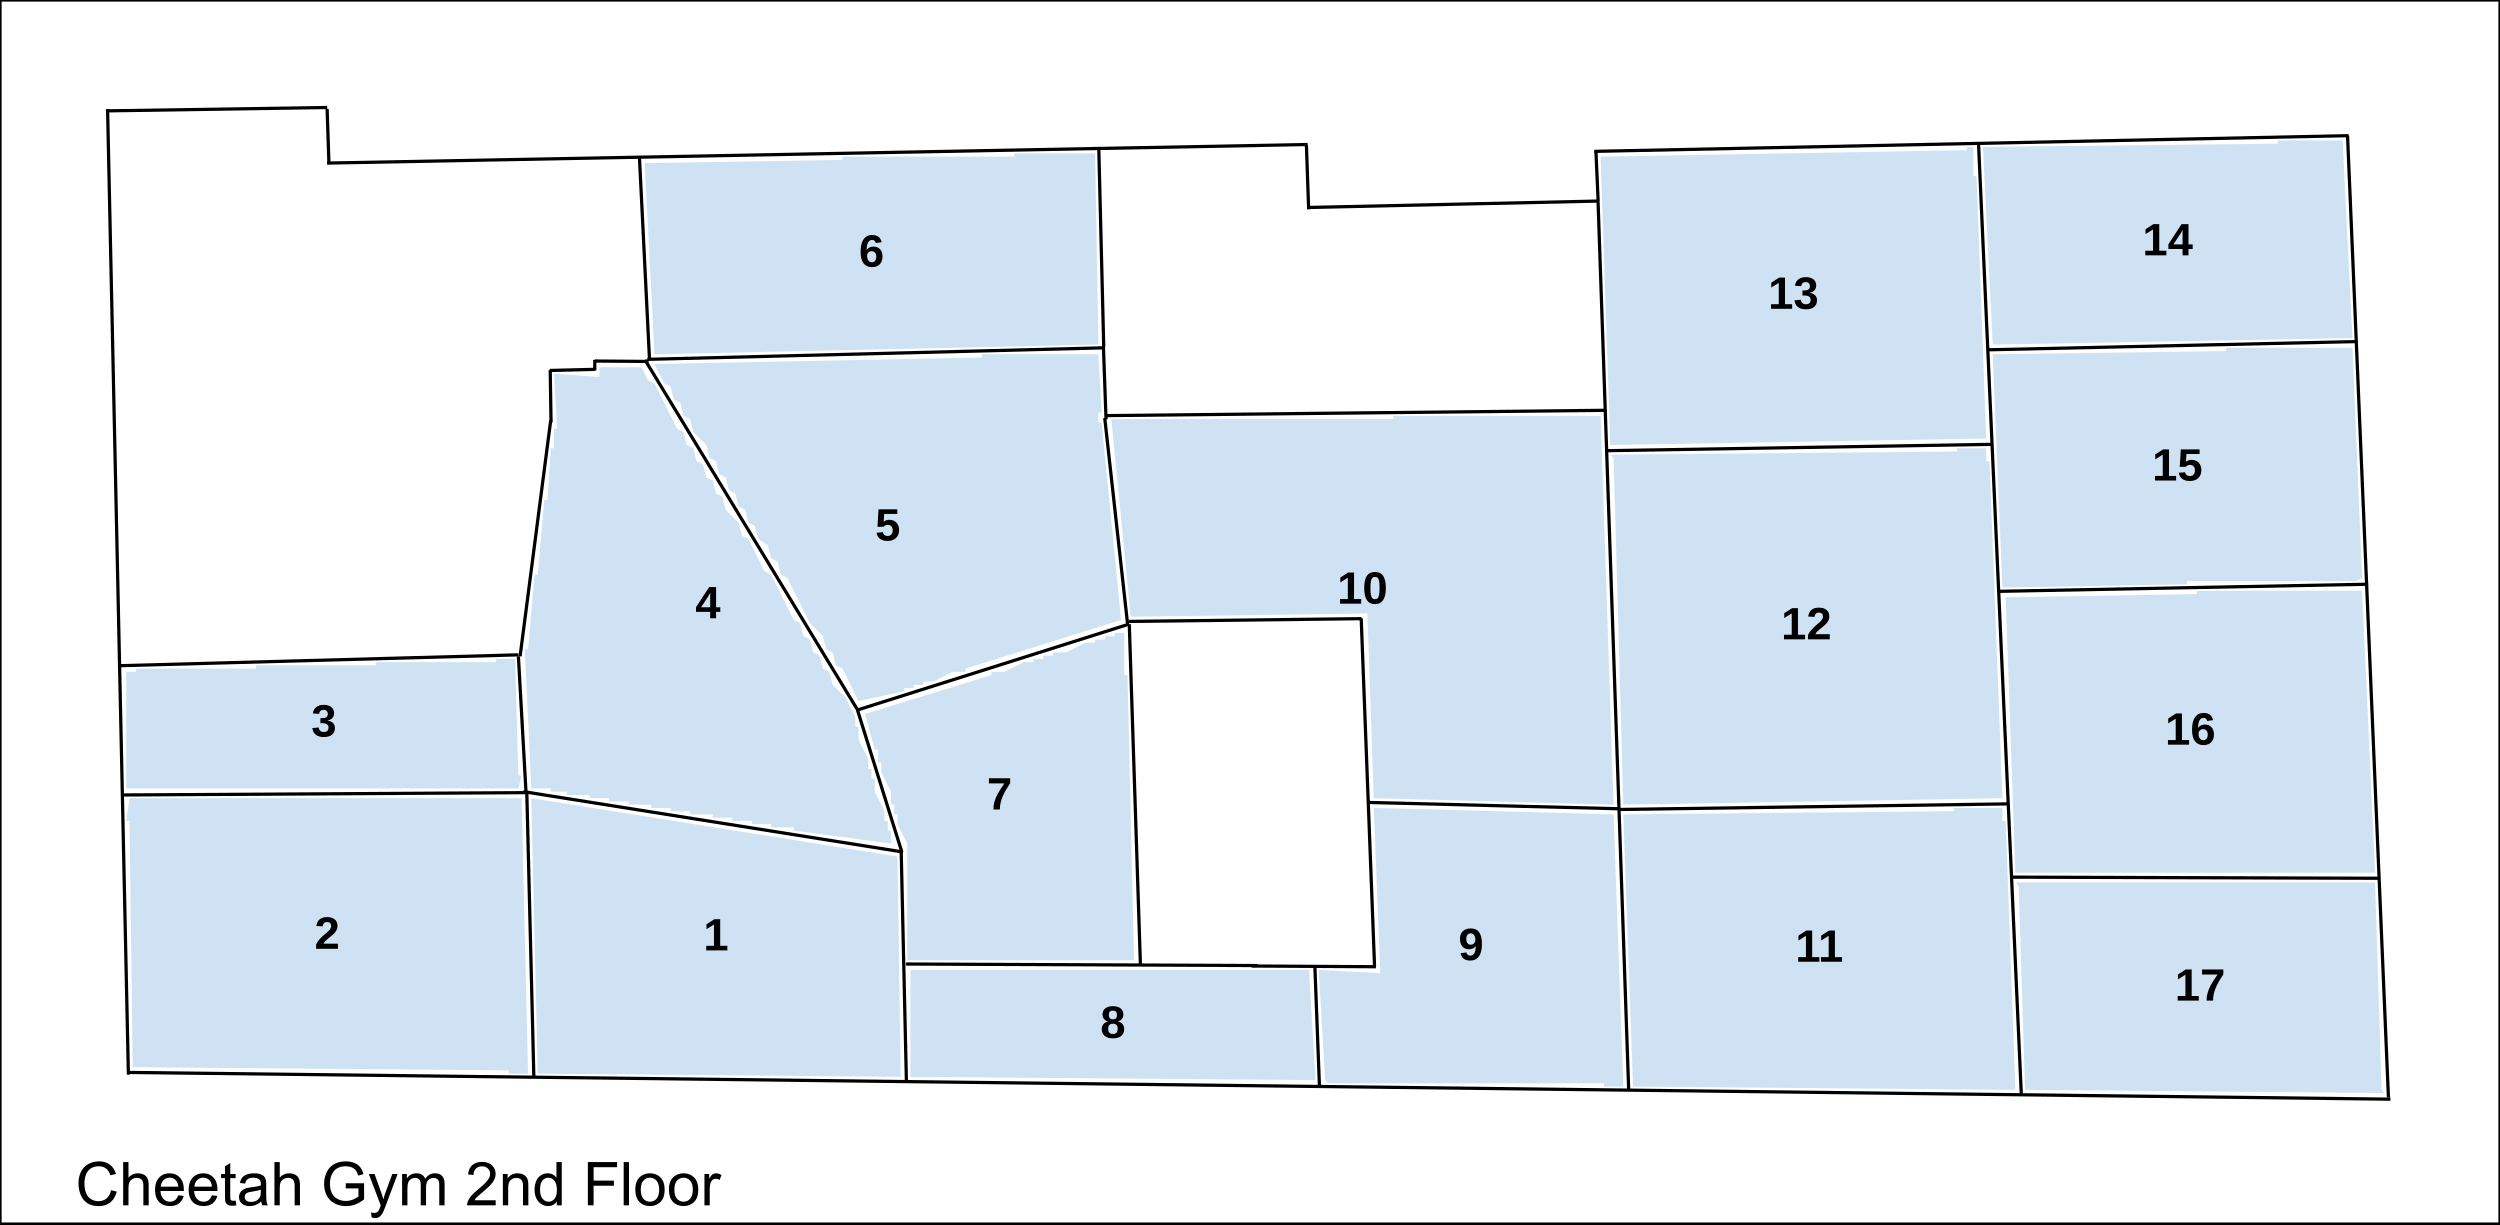
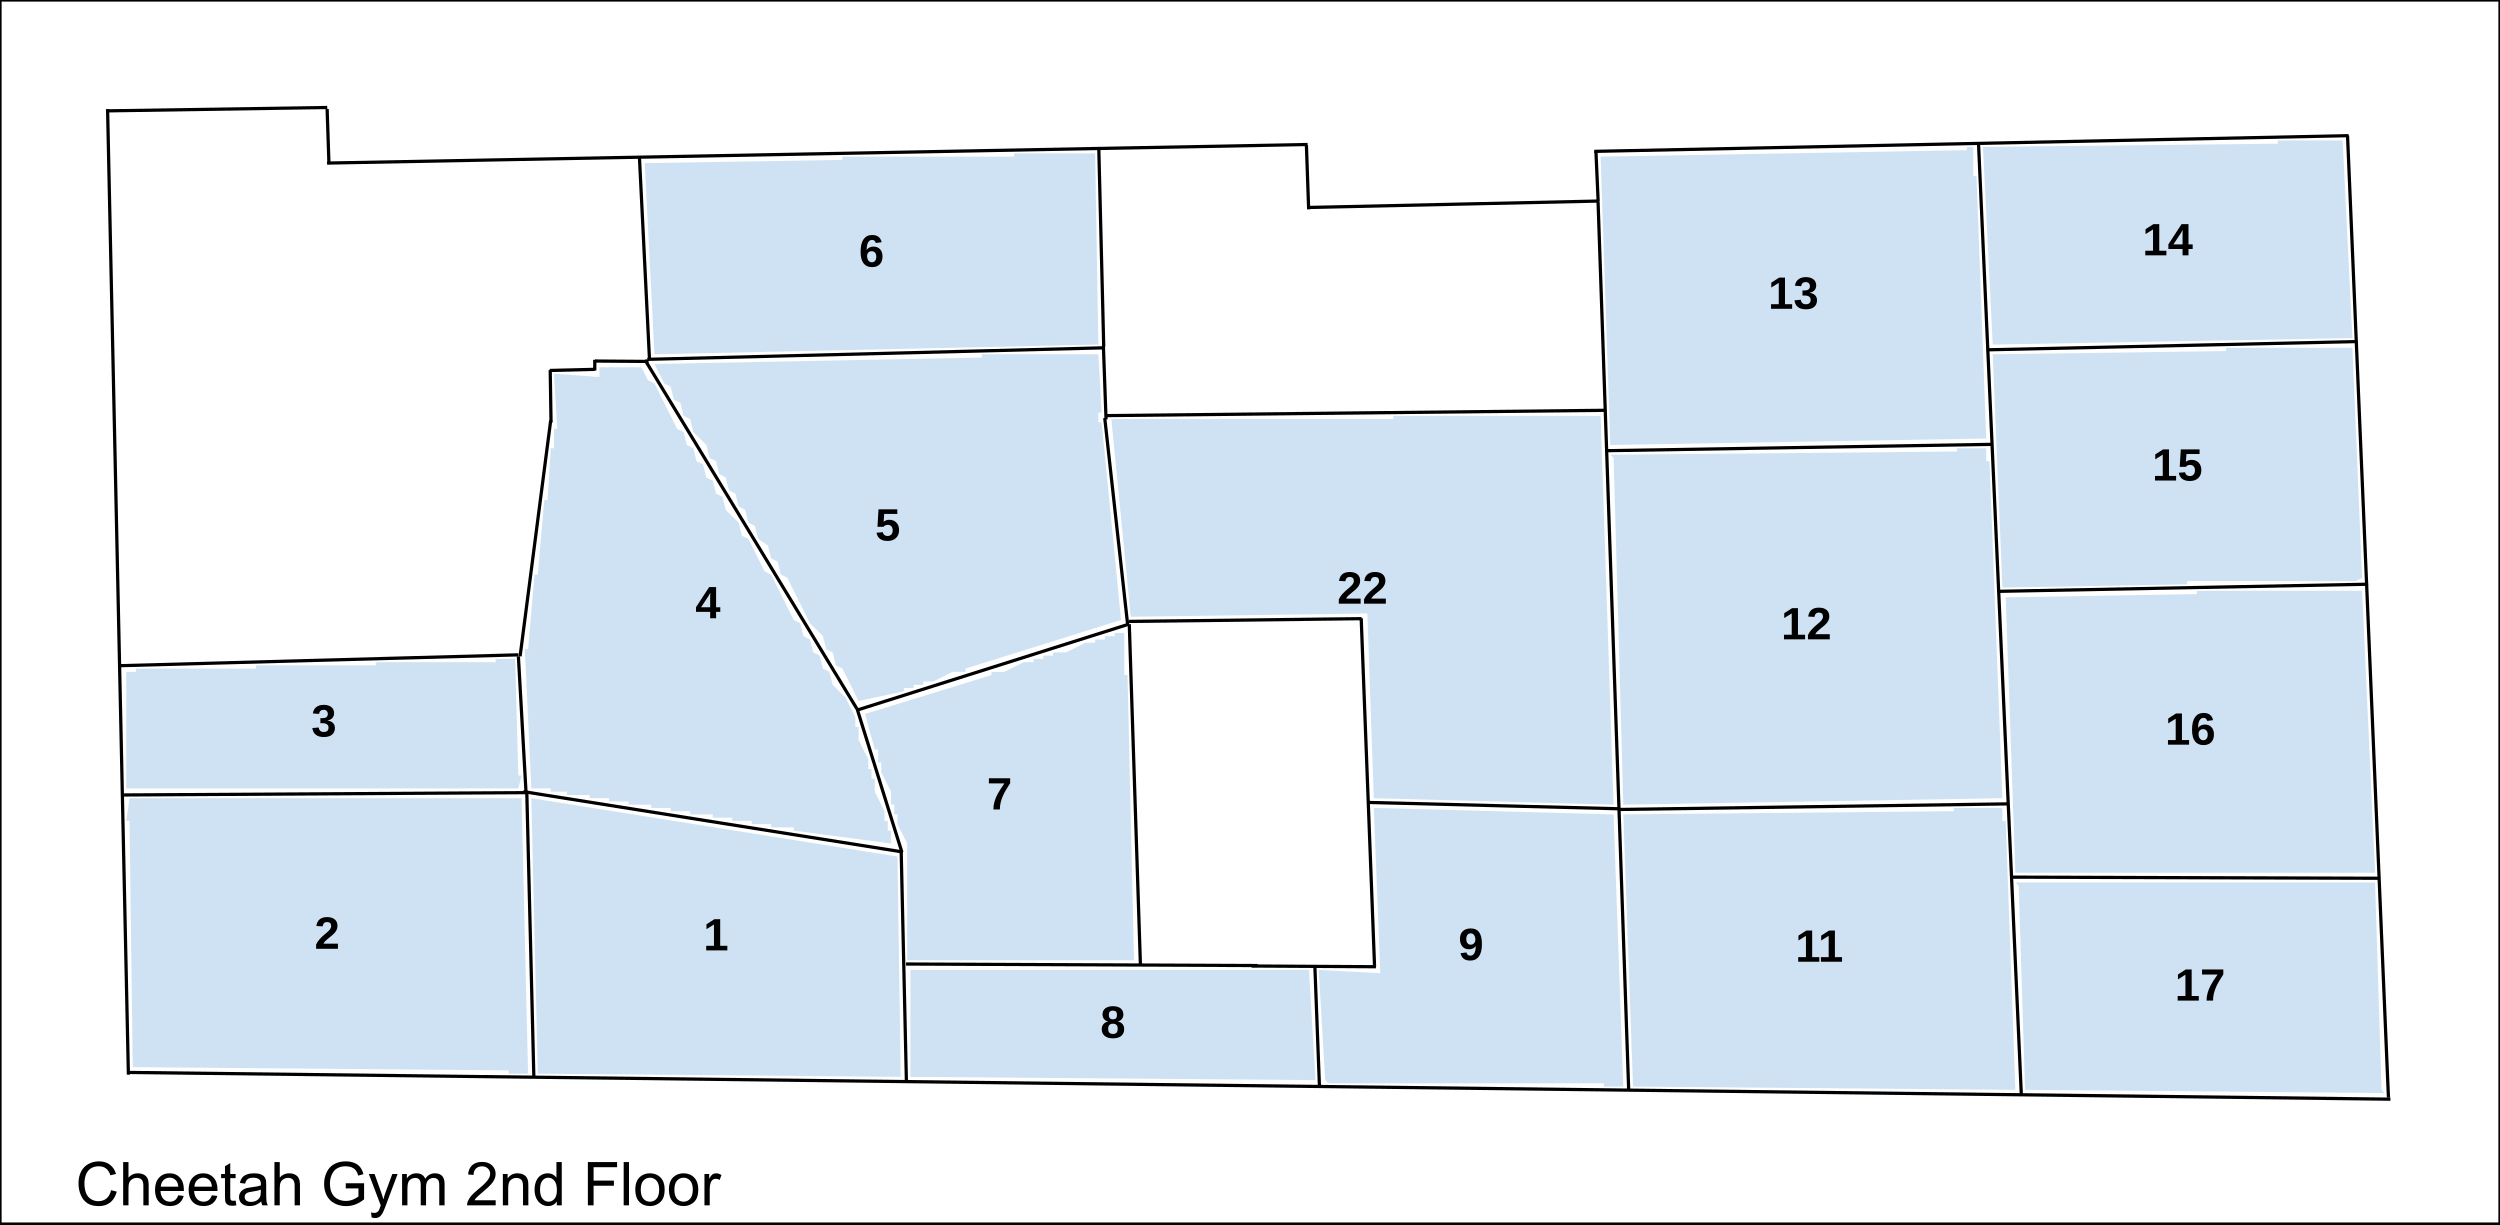
<svg xmlns="http://www.w3.org/2000/svg" version="1.1" viewBox="94.032 168.664 771.528 377.764" fill="none" stroke="none" stroke-linecap="square" stroke-miterlimit="10">
  <clipPath id="p.0">
    <path d="m0 0l960.0 0l0 720.0l-960.0 0l0 -720.0z" clip-rule="nonzero" />
  </clipPath>
  <g clip-path="url(#p.0)">
    <path fill="#ffffff" d="m0 0l960.0 0l0 720.0l-960.0 0z" fill-rule="evenodd" />
    <path id="zone-1" fill="#cfe2f3" fill-opacity="1" fill-rule="evenodd" d="M258 415L260 500L372 501L371 433Z" />
    <path id="zone-2" fill="#cfe2f3" fill-opacity="1" fill-rule="evenodd" d="M134 415L133 422L134 422L135 498L251 499L251 500L257 500L255 415Z" />
    <path id="zone-3" fill="#cfe2f3" fill-opacity="1" fill-rule="evenodd" d="M247 372L247 373L210 373L210 374L173 374L173 375L136 375L136 376L133 376L133 412L254 412L255 408L254 408L253 372Z" />
    <path id="zone-4" fill="#cfe2f3" fill-opacity="1" fill-rule="evenodd" d="M279 282L279 285L265 284L266 301L265 301L265 307L264 307L263 323L262 323L260 346L259 346L257 369L256 369L258 412L264 412L264 413L269 413L269 414L276 414L276 415L282 415L282 416L288 416L288 417L295 417L295 418L301 418L301 419L307 419L307 420L314 420L314 421L320 421L320 422L326 422L326 423L332 423L332 424L339 424L339 425L369 429L369 425L368 425L368 422L367 422L367 419L364 413L364 409L363 409L363 406L362 406L362 403L359 397L359 393L358 393L358 390L355 384L351 380L350 376L348 375L347 371L345 370L344 366L342 365L341 361L339 360L332 346L330 345L325 335L323 334L322 330L318 326L317 322L315 321L314 317L312 316L311 312L309 311L308 307L306 306L305 302L303 301L296 287L294 286L292 282Z" />
    <path id="zone-5" fill="#cfe2f3" fill-opacity="1" fill-rule="evenodd" d="M397 278L397 279L296 281L299 287L301 288L302 292L304 293L305 297L307 298L308 302L312 306L313 310L315 311L316 315L318 316L319 320L321 321L322 325L324 326L325 330L327 331L328 335L331 337L332 341L334 342L335 346L337 347L344 361L348 365L349 369L351 370L352 374L354 375L359 385L373 382L373 381L376 381L376 380L379 380L379 379L382 379L388 376L392 376L392 375L440 360L434 299L433 299L433 296L434 296L433 278Z" />
    <path id="zone-6" fill="#cfe2f3" fill-opacity="1" fill-rule="evenodd" d="M407 216L407 217L354 217L354 218L293 219L296 278L433 275L432 216Z" />
    <path id="zone-7" fill="#cfe2f3" fill-opacity="1" fill-rule="evenodd" d="M438 364L438 365L435 365L435 366L432 366L432 367L429 367L423 370L419 370L419 371L416 371L416 372L413 372L413 373L410 373L404 376L400 376L400 377L361 389L364 400L365 400L365 404L366 404L366 407L369 413L369 417L370 417L370 420L371 420L371 423L374 429L374 465L444 465L442 377L441 377L441 364Z" />
    <path id="zone-8" fill="#cfe2f3" fill-opacity="1" fill-rule="evenodd" d="M375 468L375 501L500 502L498 468Z" />
    <path id="zone-9" fill="#cfe2f3" fill-opacity="1" fill-rule="evenodd" d="M518 418L520 469L501 468L503 502L504 503L589 503L589 504L595 504L592 420Z" />
-     <path id="zone-10" fill="#cfe2f3" fill-opacity="1" fill-rule="evenodd" d="M524 297L524 298L437 298L443 359L516 358L518 415L592 417L588 297Z" />
+     <path id="zone-22" fill="#cfe2f3" fill-opacity="1" fill-rule="evenodd" d="M524 297L524 298L437 298L443 359L516 358L518 415L592 417L588 297Z" />
    <path id="zone-11" fill="#cfe2f3" fill-opacity="1" fill-rule="evenodd" d="M697 418L697 419L595 420L598 504L716 505L713 422L712 422L712 418Z" />
    <path id="zone-12" fill="#cfe2f3" fill-opacity="1" fill-rule="evenodd" d="M698 307L698 308L591 309L592 310L595 417L712 415L708 311L707 311L707 307Z" />
    <path id="zone-13" fill="#cfe2f3" fill-opacity="1" fill-rule="evenodd" d="M701 214L701 215L588 217L591 306L707 304L704 223L703 223L703 214Z" />
    <path id="zone-14" fill="#cfe2f3" fill-opacity="1" fill-rule="evenodd" d="M797 212L797 213L706 214L709 275L820 273L817 212Z" />
    <path id="zone-15" fill="#cfe2f3" fill-opacity="1" fill-rule="evenodd" d="M781 276L781 277L709 278L712 350L769 349L769 348L821 348L823 347L820 276Z" />
    <path id="zone-16" fill="#cfe2f3" fill-opacity="1" fill-rule="evenodd" d="M772 351L772 352L713 353L716 438L827 438L823 351Z" />
    <path id="zone-17" fill="#cfe2f3" fill-opacity="1" fill-rule="evenodd" d="M716 441L717 442L719 505L830 506L829 505L827 441Z" />
    <path fill="#000000" fill-opacity="0.0" d="m94.032 168.664l771.528 0l0 377.764l-771.528 0z" fill-rule="evenodd" />
    <path stroke="#000000" stroke-width="1.0" stroke-linejoin="round" stroke-linecap="butt" d="m94.032 168.664l771.528 0l0 377.764l-771.528 0z" fill-rule="evenodd" />
    <path fill="#000000" fill-opacity="0.0" d="m126.992 202.877l68.031 -1.039" fill-rule="evenodd" />
    <path stroke="#000000" stroke-width="1.0" stroke-linejoin="round" stroke-linecap="butt" d="m126.992 202.877l68.031 -1.039" fill-rule="evenodd" />
    <path fill="#000000" fill-opacity="0.0" d="m127.231 202.339l6.425 297.984" fill-rule="evenodd" />
    <path stroke="#000000" stroke-width="1.0" stroke-linejoin="round" stroke-linecap="butt" d="m127.231 202.339l6.425 297.984" fill-rule="evenodd" />
    <path fill="#000000" fill-opacity="0.0" d="m133.706 499.63l698.047 8.252" fill-rule="evenodd" />
    <path stroke="#000000" stroke-width="1.0" stroke-linejoin="round" stroke-linecap="butt" d="m133.706 499.63l698.047 8.252" fill-rule="evenodd" />
    <path fill="#000000" fill-opacity="0.0" d="m194.984 202.307l0.567 16.85" fill-rule="evenodd" />
    <path stroke="#000000" stroke-width="1.0" stroke-linejoin="round" stroke-linecap="butt" d="m194.984 202.307l0.567 16.85" fill-rule="evenodd" />
    <path fill="#000000" fill-opacity="0.0" d="m194.963 218.99l302.614 -5.732" fill-rule="evenodd" />
    <path stroke="#000000" stroke-width="1.0" stroke-linejoin="round" stroke-linecap="butt" d="m194.963 218.99l302.614 -5.732" fill-rule="evenodd" />
    <path fill="#000000" fill-opacity="0.0" d="m497.205 213.515l0.693 19.748" fill-rule="evenodd" />
    <path stroke="#000000" stroke-width="1.0" stroke-linejoin="round" stroke-linecap="butt" d="m497.205 213.515l0.693 19.748" fill-rule="evenodd" />
    <path fill="#000000" fill-opacity="0.0" d="m497.817 232.69l89.701 -1.984" fill-rule="evenodd" />
    <path stroke="#000000" stroke-width="1.0" stroke-linejoin="round" stroke-linecap="butt" d="m497.817 232.69l89.701 -1.984" fill-rule="evenodd" />
    <path fill="#000000" fill-opacity="0.0" d="m587.242 230.851l-0.693 -15.622" fill-rule="evenodd" />
    <path stroke="#000000" stroke-width="1.0" stroke-linejoin="round" stroke-linecap="butt" d="m587.242 230.851l-0.693 -15.622" fill-rule="evenodd" />
    <path fill="#000000" fill-opacity="0.0" d="m586.045 215.378l232.787 -4.85" fill-rule="evenodd" />
    <path stroke="#000000" stroke-width="1.0" stroke-linejoin="round" stroke-linecap="butt" d="m586.045 215.378l232.787 -4.85" fill-rule="evenodd" />
    <path fill="#000000" fill-opacity="0.0" d="m818.504 210.478l12.63 296.945" fill-rule="evenodd" />
    <path stroke="#000000" stroke-width="1.0" stroke-linejoin="round" stroke-linecap="butt" d="m818.504 210.478l12.63 296.945" fill-rule="evenodd" />
    <path fill="#000000" fill-opacity="0.0" d="m372.145 431.179l1.606 70.866" fill-rule="evenodd" />
    <path stroke="#000000" stroke-width="1.0" stroke-linejoin="round" stroke-linecap="butt" d="m372.145 431.179l1.606 70.866" fill-rule="evenodd" />
    <path fill="#000000" fill-opacity="0.0" d="m256.604 413.081l2.173 87.717" fill-rule="evenodd" />
    <path stroke="#000000" stroke-width="1.0" stroke-linejoin="round" stroke-linecap="butt" d="m256.604 413.081l2.173 87.717" fill-rule="evenodd" />
    <path fill="#000000" fill-opacity="0.0" d="m372.549 431.583l-117.008 -18.614" fill-rule="evenodd" />
    <path stroke="#000000" stroke-width="1.0" stroke-linejoin="round" stroke-linecap="butt" d="m372.549 431.583l-117.008 -18.614" fill-rule="evenodd" />
    <path fill="#000000" fill-opacity="0.0" d="m256.887 413.276l-124.567 0.724" fill-rule="evenodd" />
    <path stroke="#000000" stroke-width="1.0" stroke-linejoin="round" stroke-linecap="butt" d="m256.887 413.276l-124.567 0.724" fill-rule="evenodd" />
    <path fill="#000000" fill-opacity="0.0" d="m131.252 374.095l122.772 -3.339" fill-rule="evenodd" />
    <path stroke="#000000" stroke-width="1.0" stroke-linejoin="round" stroke-linecap="butt" d="m131.252 374.095l122.772 -3.339" fill-rule="evenodd" />
    <path fill="#000000" fill-opacity="0.0" d="m254.011 371.213l2.362 42.079" fill-rule="evenodd" />
    <path stroke="#000000" stroke-width="1.0" stroke-linejoin="round" stroke-linecap="butt" d="m254.011 371.213l2.362 42.079" fill-rule="evenodd" />
    <path fill="#000000" fill-opacity="0.0" d="m254.536 371.213l9.449 -72.819" fill-rule="evenodd" />
    <path stroke="#000000" stroke-width="1.0" stroke-linejoin="round" stroke-linecap="butt" d="m254.536 371.213l9.449 -72.819" fill-rule="evenodd" />
    <path fill="#000000" fill-opacity="0.0" d="m293.78 279.564l140.913 -3.559" fill-rule="evenodd" />
    <path stroke="#000000" stroke-width="1.0" stroke-linejoin="round" stroke-linecap="butt" d="m293.78 279.564l140.913 -3.559" fill-rule="evenodd" />
    <path fill="#000000" fill-opacity="0.0" d="m293.071 279.722l65.354 107.591" fill-rule="evenodd" />
    <path stroke="#000000" stroke-width="1.0" stroke-linejoin="round" stroke-linecap="butt" d="m293.071 279.722l65.354 107.591" fill-rule="evenodd" />
    <path fill="#000000" fill-opacity="0.0" d="m264.087 299.019l-0.252 -16.126" fill-rule="evenodd" />
    <path stroke="#000000" stroke-width="1.0" stroke-linejoin="round" stroke-linecap="butt" d="m264.087 299.019l-0.252 -16.126" fill-rule="evenodd" />
    <path fill="#000000" fill-opacity="0.0" d="m263.68 282.992l13.921 -0.346" fill-rule="evenodd" />
    <path stroke="#000000" stroke-width="1.0" stroke-linejoin="round" stroke-linecap="butt" d="m263.68 282.992l13.921 -0.346" fill-rule="evenodd" />
    <path fill="#000000" fill-opacity="0.0" d="m277.586 283.019l0 -3.307" fill-rule="evenodd" />
    <path stroke="#000000" stroke-width="1.0" stroke-linejoin="round" stroke-linecap="butt" d="m277.586 283.019l0 -3.307" fill-rule="evenodd" />
    <path fill="#000000" fill-opacity="0.0" d="m277.649 280.081l16.535 0.126" fill-rule="evenodd" />
    <path stroke="#000000" stroke-width="1.0" stroke-linejoin="round" stroke-linecap="butt" d="m277.649 280.081l16.535 0.126" fill-rule="evenodd" />
    <path fill="#000000" fill-opacity="0.0" d="m372.365 431.646l-13.89 -44.441" fill-rule="evenodd" />
    <path stroke="#000000" stroke-width="1.0" stroke-linejoin="round" stroke-linecap="butt" d="m372.365 431.646l-13.89 -44.441" fill-rule="evenodd" />
    <path fill="#000000" fill-opacity="0.0" d="m294.452 279.176l-3.087 -62.047" fill-rule="evenodd" />
    <path stroke="#000000" stroke-width="1.0" stroke-linejoin="round" stroke-linecap="butt" d="m294.452 279.176l-3.087 -62.047" fill-rule="evenodd" />
    <path fill="#000000" fill-opacity="0.0" d="m434.654 275.622l-1.512 -60.693" fill-rule="evenodd" />
    <path stroke="#000000" stroke-width="1.0" stroke-linejoin="round" stroke-linecap="butt" d="m434.654 275.622l-1.512 -60.693" fill-rule="evenodd" />
    <path fill="#000000" fill-opacity="0.0" d="m358.688 387.759l83.37 -26.362" fill-rule="evenodd" />
    <path stroke="#000000" stroke-width="1.0" stroke-linejoin="round" stroke-linecap="butt" d="m358.688 387.759l83.37 -26.362" fill-rule="evenodd" />
    <path fill="#000000" fill-opacity="0.0" d="m442.055 361.591l-7.087 -63.906" fill-rule="evenodd" />
    <path stroke="#000000" stroke-width="1.0" stroke-linejoin="round" stroke-linecap="butt" d="m442.055 361.591l-7.087 -63.906" fill-rule="evenodd" />
    <path fill="#000000" fill-opacity="0.0" d="m434.549 275.386l0.819 22.709" fill-rule="evenodd" />
    <path stroke="#000000" stroke-width="1.0" stroke-linejoin="round" stroke-linecap="butt" d="m434.549 275.386l0.819 22.709" fill-rule="evenodd" />
    <path fill="#000000" fill-opacity="0.0" d="m373.654 466.171l108.472 0.472" fill-rule="evenodd" />
    <path stroke="#000000" stroke-width="1.0" stroke-linejoin="round" stroke-linecap="butt" d="m373.654 466.171l108.472 0.472" fill-rule="evenodd" />
    <path fill="#000000" fill-opacity="0.0" d="m499.814 466.837l1.417 37.165" fill-rule="evenodd" />
    <path stroke="#000000" stroke-width="1.0" stroke-linejoin="round" stroke-linecap="butt" d="m499.814 466.837l1.417 37.165" fill-rule="evenodd" />
    <path fill="#000000" fill-opacity="0.0" d="m480.273 466.785l38.394 0.22" fill-rule="evenodd" />
    <path stroke="#000000" stroke-width="1.0" stroke-linejoin="round" stroke-linecap="butt" d="m480.273 466.785l38.394 0.22" fill-rule="evenodd" />
    <path fill="#000000" fill-opacity="0.0" d="m587.208 230.919l9.449 273.984" fill-rule="evenodd" />
    <path stroke="#000000" stroke-width="1.0" stroke-linejoin="round" stroke-linecap="butt" d="m587.208 230.919l9.449 273.984" fill-rule="evenodd" />
    <path fill="#000000" fill-opacity="0.0" d="m442.541 361.297l3.433 105.008" fill-rule="evenodd" />
    <path stroke="#000000" stroke-width="1.0" stroke-linejoin="round" stroke-linecap="butt" d="m442.541 361.297l3.433 105.008" fill-rule="evenodd" />
    <path fill="#000000" fill-opacity="0.0" d="m442.431 360.441l71.811 -0.85" fill-rule="evenodd" />
    <path stroke="#000000" stroke-width="1.0" stroke-linejoin="round" stroke-linecap="butt" d="m442.431 360.441l71.811 -0.85" fill-rule="evenodd" />
    <path fill="#000000" fill-opacity="0.0" d="m514.111 359.491l4.126 107.496" fill-rule="evenodd" />
    <path stroke="#000000" stroke-width="1.0" stroke-linejoin="round" stroke-linecap="butt" d="m514.111 359.491l4.126 107.496" fill-rule="evenodd" />
    <path fill="#000000" fill-opacity="0.0" d="m516.378 416.31l77.386 1.953" fill-rule="evenodd" />
    <path stroke="#000000" stroke-width="1.0" stroke-linejoin="round" stroke-linecap="butt" d="m516.378 416.31l77.386 1.953" fill-rule="evenodd" />
    <path fill="#000000" fill-opacity="0.0" d="m435.394 296.924l154.11 -1.638" fill-rule="evenodd" />
    <path stroke="#000000" stroke-width="1.0" stroke-linejoin="round" stroke-linecap="butt" d="m435.394 296.924l154.11 -1.638" fill-rule="evenodd" />
    <path fill="#000000" fill-opacity="0.0" d="m827.961 439.706l-113.134 -0.346" fill-rule="evenodd" />
    <path stroke="#000000" stroke-width="1.0" stroke-linejoin="round" stroke-linecap="butt" d="m827.961 439.706l-113.134 -0.346" fill-rule="evenodd" />
    <path fill="#000000" fill-opacity="0.0" d="m824.851 348.958l-114.268 2.205" fill-rule="evenodd" />
    <path stroke="#000000" stroke-width="1.0" stroke-linejoin="round" stroke-linecap="butt" d="m824.851 348.958l-114.268 2.205" fill-rule="evenodd" />
    <path fill="#000000" fill-opacity="0.0" d="m821.501 274.074l-114.331 2.551" fill-rule="evenodd" />
    <path stroke="#000000" stroke-width="1.0" stroke-linejoin="round" stroke-linecap="butt" d="m821.501 274.074l-114.331 2.551" fill-rule="evenodd" />
    <path fill="#000000" fill-opacity="0.0" d="m704.63 213.068l13.197 293.228" fill-rule="evenodd" />
    <path stroke="#000000" stroke-width="1.0" stroke-linejoin="round" stroke-linecap="butt" d="m704.63 213.068l13.197 293.228" fill-rule="evenodd" />
    <path fill="#000000" fill-opacity="0.0" d="m593.536 418.48l120.441 -1.732" fill-rule="evenodd" />
    <path stroke="#000000" stroke-width="1.0" stroke-linejoin="round" stroke-linecap="butt" d="m593.536 418.48l120.441 -1.732" fill-rule="evenodd" />
    <path fill="#000000" fill-opacity="0.0" d="m590.05 307.748l118.488 -1.953" fill-rule="evenodd" />
    <path stroke="#000000" stroke-width="1.0" stroke-linejoin="round" stroke-linecap="butt" d="m590.05 307.748l118.488 -1.953" fill-rule="evenodd" />
    <path fill="#000000" fill-opacity="0.0" d="m108.334 513.73l281.543 0l0 29.165l-281.543 0z" fill-rule="evenodd" />
    <path fill="#000000" d="m128.302 535.962l1.766 0.453q-0.562 2.172 -2.0 3.328q-1.438 1.141 -3.531 1.141q-2.156 0 -3.516 -0.875q-1.344 -0.891 -2.062 -2.547q-0.703 -1.672 -0.703 -3.594q0 -2.078 0.797 -3.625q0.797 -1.562 2.266 -2.359q1.484 -0.812 3.25 -0.812q2.0 0 3.359 1.016q1.375 1.016 1.906 2.875l-1.734 0.406q-0.469 -1.453 -1.359 -2.109q-0.875 -0.672 -2.203 -0.672q-1.547 0 -2.578 0.734q-1.031 0.734 -1.453 1.984q-0.422 1.234 -0.422 2.562q0 1.703 0.5 2.969q0.5 1.266 1.547 1.906q1.047 0.625 2.266 0.625q1.484 0 2.516 -0.859q1.031 -0.859 1.391 -2.547zm3.739 4.688l0 -13.359l1.641 0l0 4.797q1.141 -1.328 2.891 -1.328q1.078 0 1.859 0.422q0.797 0.422 1.141 1.172q0.344 0.75 0.344 2.172l0 6.125l-1.641 0l0 -6.125q0 -1.234 -0.531 -1.797q-0.531 -0.562 -1.516 -0.562q-0.719 0 -1.359 0.391q-0.641 0.375 -0.922 1.016q-0.266 0.641 -0.266 1.781l0 5.297l-1.641 0zm17.001 -3.109l1.688 0.203q-0.406 1.484 -1.484 2.312q-1.078 0.812 -2.766 0.812q-2.125 0 -3.375 -1.297q-1.234 -1.312 -1.234 -3.672q0 -2.453 1.25 -3.797q1.266 -1.344 3.266 -1.344q1.938 0 3.156 1.328q1.234 1.312 1.234 3.703q0 0.156 0 0.438l-7.219 0q0.094 1.594 0.906 2.453q0.812 0.844 2.016 0.844q0.906 0 1.547 -0.469q0.641 -0.484 1.016 -1.516zm-5.391 -2.656l5.406 0q-0.109 -1.219 -0.625 -1.828q-0.781 -0.953 -2.031 -0.953q-1.125 0 -1.906 0.766q-0.766 0.75 -0.844 2.016zm15.766 2.656l1.688 0.203q-0.406 1.484 -1.484 2.312q-1.078 0.812 -2.766 0.812q-2.125 0 -3.375 -1.297q-1.234 -1.312 -1.234 -3.672q0 -2.453 1.25 -3.797q1.266 -1.344 3.266 -1.344q1.938 0 3.156 1.328q1.234 1.312 1.234 3.703q0 0.156 0 0.438l-7.219 0q0.094 1.594 0.906 2.453q0.812 0.844 2.016 0.844q0.906 0 1.547 -0.469q0.641 -0.484 1.016 -1.516zm-5.391 -2.656l5.406 0q-0.109 -1.219 -0.625 -1.828q-0.781 -0.953 -2.031 -0.953q-1.125 0 -1.906 0.766q-0.766 0.75 -0.844 2.016zm12.719 4.297l0.234 1.453q-0.688 0.141 -1.234 0.141q-0.891 0 -1.391 -0.281q-0.484 -0.281 -0.688 -0.734q-0.203 -0.469 -0.203 -1.938l0 -5.578l-1.203 0l0 -1.266l1.203 0l0 -2.391l1.625 -0.984l0 3.375l1.656 0l0 1.266l-1.656 0l0 5.672q0 0.688 0.078 0.891q0.094 0.203 0.281 0.328q0.203 0.109 0.578 0.109q0.266 0 0.719 -0.062zm7.918 0.281q-0.922 0.766 -1.766 1.094q-0.828 0.312 -1.797 0.312q-1.594 0 -2.453 -0.781q-0.859 -0.781 -0.859 -1.984q0 -0.719 0.328 -1.297q0.328 -0.594 0.844 -0.938q0.531 -0.359 1.188 -0.547q0.469 -0.125 1.453 -0.25q1.984 -0.234 2.922 -0.562q0.016 -0.344 0.016 -0.422q0 -1.0 -0.469 -1.422q-0.625 -0.547 -1.875 -0.547q-1.156 0 -1.703 0.406q-0.547 0.406 -0.812 1.422l-1.609 -0.219q0.219 -1.016 0.719 -1.641q0.5 -0.641 1.453 -0.984q0.953 -0.344 2.188 -0.344q1.25 0 2.016 0.297q0.781 0.281 1.141 0.734q0.375 0.438 0.516 1.109q0.078 0.422 0.078 1.516l0 2.188q0 2.281 0.109 2.891q0.109 0.594 0.406 1.156l-1.703 0q-0.266 -0.516 -0.328 -1.188zm-0.141 -3.672q-0.891 0.375 -2.672 0.625q-1.016 0.141 -1.438 0.328q-0.422 0.188 -0.656 0.531q-0.219 0.344 -0.219 0.781q0 0.656 0.5 1.094q0.5 0.438 1.453 0.438q0.938 0 1.672 -0.406q0.75 -0.422 1.094 -1.141q0.266 -0.562 0.266 -1.641l0 -0.609zm4.204 4.859l0 -13.359l1.641 0l0 4.797q1.141 -1.328 2.891 -1.328q1.078 0 1.859 0.422q0.797 0.422 1.141 1.172q0.344 0.75 0.344 2.172l0 6.125l-1.641 0l0 -6.125q0 -1.234 -0.531 -1.797q-0.531 -0.562 -1.516 -0.562q-0.719 0 -1.359 0.391q-0.641 0.375 -0.922 1.016q-0.266 0.641 -0.266 1.781l0 5.297l-1.641 0zm22.012 -5.234l0 -1.578l5.656 0l0 4.953q-1.297 1.047 -2.688 1.578q-1.375 0.516 -2.844 0.516q-1.969 0 -3.578 -0.844q-1.609 -0.844 -2.422 -2.438q-0.812 -1.594 -0.812 -3.562q0 -1.953 0.812 -3.641q0.812 -1.688 2.344 -2.5q1.531 -0.828 3.516 -0.828q1.453 0 2.625 0.469q1.172 0.469 1.828 1.312q0.672 0.828 1.016 2.172l-1.594 0.438q-0.297 -1.016 -0.75 -1.594q-0.438 -0.594 -1.266 -0.938q-0.828 -0.344 -1.844 -0.344q-1.203 0 -2.094 0.375q-0.891 0.359 -1.438 0.969q-0.531 0.594 -0.828 1.312q-0.516 1.234 -0.516 2.688q0 1.781 0.609 2.984q0.625 1.203 1.797 1.797q1.172 0.578 2.5 0.578q1.141 0 2.234 -0.438q1.094 -0.453 1.656 -0.953l0 -2.484l-3.922 0zm7.98 8.953l-0.188 -1.531q0.547 0.141 0.938 0.141q0.547 0 0.875 -0.188q0.328 -0.172 0.547 -0.5q0.156 -0.25 0.5 -1.219q0.047 -0.141 0.141 -0.406l-3.672 -9.688l1.766 0l2.016 5.594q0.391 1.078 0.703 2.25q0.281 -1.125 0.672 -2.203l2.078 -5.641l1.641 0l-3.688 9.828q-0.594 1.609 -0.922 2.203q-0.438 0.812 -1.0 1.188q-0.562 0.375 -1.344 0.375q-0.484 0 -1.062 -0.203zm9.406 -3.719l0 -9.672l1.469 0l0 1.359q0.453 -0.719 1.203 -1.141q0.766 -0.438 1.719 -0.438q1.078 0 1.766 0.453q0.688 0.438 0.969 1.234q1.156 -1.688 2.984 -1.688q1.453 0 2.219 0.797q0.781 0.797 0.781 2.453l0 6.641l-1.641 0l0 -6.094q0 -0.984 -0.156 -1.406q-0.156 -0.438 -0.578 -0.703q-0.422 -0.266 -0.984 -0.266q-1.016 0 -1.688 0.688q-0.672 0.672 -0.672 2.156l0 5.625l-1.641 0l0 -6.281q0 -1.094 -0.406 -1.641q-0.406 -0.547 -1.312 -0.547q-0.688 0 -1.281 0.359q-0.594 0.359 -0.859 1.062q-0.25 0.703 -0.25 2.031l0 5.016l-1.641 0zm28.88 -1.578l0 1.578l-8.828 0q-0.016 -0.594 0.188 -1.141q0.344 -0.906 1.078 -1.781q0.75 -0.875 2.156 -2.016q2.172 -1.781 2.938 -2.828q0.766 -1.047 0.766 -1.969q0 -0.984 -0.703 -1.641q-0.688 -0.672 -1.812 -0.672q-1.188 0 -1.906 0.719q-0.703 0.703 -0.703 1.953l-1.688 -0.172q0.172 -1.891 1.297 -2.875q1.141 -0.984 3.031 -0.984q1.922 0 3.047 1.062q1.125 1.062 1.125 2.641q0 0.797 -0.328 1.578q-0.328 0.781 -1.094 1.641q-0.75 0.844 -2.531 2.344q-1.469 1.234 -1.891 1.688q-0.422 0.438 -0.688 0.875l6.547 0zm2.219 1.578l0 -9.672l1.469 0l0 1.375q1.062 -1.594 3.078 -1.594q0.875 0 1.609 0.312q0.734 0.312 1.094 0.828q0.375 0.5 0.516 1.203q0.094 0.453 0.094 1.594l0 5.953l-1.641 0l0 -5.891q0 -1.0 -0.203 -1.484q-0.188 -0.5 -0.672 -0.797q-0.484 -0.297 -1.141 -0.297q-1.047 0 -1.812 0.672q-0.75 0.656 -0.75 2.516l0 5.281l-1.641 0zm16.641 0l0 -1.219q-0.906 1.438 -2.703 1.438q-1.156 0 -2.125 -0.641q-0.969 -0.641 -1.5 -1.781q-0.531 -1.141 -0.531 -2.625q0 -1.453 0.484 -2.625q0.484 -1.188 1.438 -1.812q0.969 -0.625 2.172 -0.625q0.875 0 1.547 0.375q0.688 0.359 1.109 0.953l0 -4.797l1.641 0l0 13.359l-1.531 0zm-5.172 -4.828q0 1.859 0.781 2.781q0.781 0.922 1.844 0.922q1.078 0 1.828 -0.875q0.75 -0.891 0.75 -2.688q0 -1.984 -0.766 -2.906q-0.766 -0.938 -1.891 -0.938q-1.078 0 -1.812 0.891q-0.734 0.891 -0.734 2.812zm14.762 4.828l0 -13.359l9.016 0l0 1.578l-7.25 0l0 4.141l6.266 0l0 1.578l-6.266 0l0 6.062l-1.766 0zm11.052 0l0 -13.359l1.641 0l0 13.359l-1.641 0zm3.582 -4.844q0 -2.688 1.484 -3.969q1.25 -1.078 3.047 -1.078q2.0 0 3.266 1.312q1.266 1.297 1.266 3.609q0 1.859 -0.562 2.938q-0.562 1.062 -1.641 1.656q-1.062 0.594 -2.328 0.594q-2.031 0 -3.281 -1.297q-1.25 -1.312 -1.25 -3.766zm1.688 0q0 1.859 0.797 2.797q0.812 0.922 2.047 0.922q1.219 0 2.031 -0.922q0.812 -0.938 0.812 -2.844q0 -1.797 -0.812 -2.719q-0.812 -0.922 -2.031 -0.922q-1.234 0 -2.047 0.922q-0.797 0.906 -0.797 2.766zm8.688 0q0 -2.688 1.484 -3.969q1.25 -1.078 3.047 -1.078q2.0 0 3.266 1.312q1.266 1.297 1.266 3.609q0 1.859 -0.562 2.938q-0.562 1.062 -1.641 1.656q-1.062 0.594 -2.328 0.594q-2.031 0 -3.281 -1.297q-1.25 -1.312 -1.25 -3.766zm1.688 0q0 1.859 0.797 2.797q0.812 0.922 2.047 0.922q1.219 0 2.031 -0.922q0.812 -0.938 0.812 -2.844q0 -1.797 -0.812 -2.719q-0.812 -0.922 -2.031 -0.922q-1.234 0 -2.047 0.922q-0.797 0.906 -0.797 2.766zm9.282 4.844l0 -9.672l1.469 0l0 1.469q0.562 -1.031 1.031 -1.359q0.484 -0.328 1.062 -0.328q0.828 0 1.688 0.531l-0.562 1.516q-0.609 -0.359 -1.203 -0.359q-0.547 0 -0.969 0.328q-0.422 0.328 -0.609 0.891q-0.281 0.875 -0.281 1.922l0 5.062l-1.625 0z" fill-rule="nonzero" />
    <text id="zone-label-1" data-zone-label="true" x="315.0" y="458.0" text-anchor="middle" dominant-baseline="middle" fill="#000000" font-size="14" font-weight="700" font-family="Arial" pointer-events="none">1</text>
    <text id="zone-label-2" data-zone-label="true" x="195.0" y="457.5" text-anchor="middle" dominant-baseline="middle" fill="#000000" font-size="14" font-weight="700" font-family="Arial" pointer-events="none">2</text>
    <text id="zone-label-3" data-zone-label="true" x="194.0" y="392.0" text-anchor="middle" dominant-baseline="middle" fill="#000000" font-size="14" font-weight="700" font-family="Arial" pointer-events="none">3</text>
    <text id="zone-label-4" data-zone-label="true" x="312.5" y="355.5" text-anchor="middle" dominant-baseline="middle" fill="#000000" font-size="14" font-weight="700" font-family="Arial" pointer-events="none">4</text>
    <text id="zone-label-5" data-zone-label="true" x="368.0" y="331.5" text-anchor="middle" dominant-baseline="middle" fill="#000000" font-size="14" font-weight="700" font-family="Arial" pointer-events="none">5</text>
    <text id="zone-label-6" data-zone-label="true" x="363.0" y="247.0" text-anchor="middle" dominant-baseline="middle" fill="#000000" font-size="14" font-weight="700" font-family="Arial" pointer-events="none">6</text>
    <text id="zone-label-7" data-zone-label="true" x="402.5" y="414.5" text-anchor="middle" dominant-baseline="middle" fill="#000000" font-size="14" font-weight="700" font-family="Arial" pointer-events="none">7</text>
    <text id="zone-label-8" data-zone-label="true" x="437.5" y="485.0" text-anchor="middle" dominant-baseline="middle" fill="#000000" font-size="14" font-weight="700" font-family="Arial" pointer-events="none">8</text>
    <text id="zone-label-9" data-zone-label="true" x="548.0" y="461.0" text-anchor="middle" dominant-baseline="middle" fill="#000000" font-size="14" font-weight="700" font-family="Arial" pointer-events="none">9</text>
-     <text id="zone-label-10" data-zone-label="true" x="514.5" y="351.0" text-anchor="middle" dominant-baseline="middle" fill="#000000" font-size="14" font-weight="700" font-family="Arial" pointer-events="none">10</text>
+     <text id="zone-label-22" data-zone-label="true" x="514.5" y="351.0" text-anchor="middle" dominant-baseline="middle" fill="#000000" font-size="14" font-weight="700" font-family="Arial" pointer-events="none">22</text>
    <text id="zone-label-11" data-zone-label="true" x="655.5" y="461.5" text-anchor="middle" dominant-baseline="middle" fill="#000000" font-size="14" font-weight="700" font-family="Arial" pointer-events="none">11</text>
    <text id="zone-label-12" data-zone-label="true" x="651.5" y="362.0" text-anchor="middle" dominant-baseline="middle" fill="#000000" font-size="14" font-weight="700" font-family="Arial" pointer-events="none">12</text>
    <text id="zone-label-13" data-zone-label="true" x="647.5" y="260.0" text-anchor="middle" dominant-baseline="middle" fill="#000000" font-size="14" font-weight="700" font-family="Arial" pointer-events="none">13</text>
    <text id="zone-label-14" data-zone-label="true" x="763.0" y="243.5" text-anchor="middle" dominant-baseline="middle" fill="#000000" font-size="14" font-weight="700" font-family="Arial" pointer-events="none">14</text>
    <text id="zone-label-15" data-zone-label="true" x="766.0" y="313.0" text-anchor="middle" dominant-baseline="middle" fill="#000000" font-size="14" font-weight="700" font-family="Arial" pointer-events="none">15</text>
    <text id="zone-label-16" data-zone-label="true" x="770.0" y="394.5" text-anchor="middle" dominant-baseline="middle" fill="#000000" font-size="14" font-weight="700" font-family="Arial" pointer-events="none">16</text>
    <text id="zone-label-17" data-zone-label="true" x="773.0" y="473.5" text-anchor="middle" dominant-baseline="middle" fill="#000000" font-size="14" font-weight="700" font-family="Arial" pointer-events="none">17</text>
  </g>
</svg>
